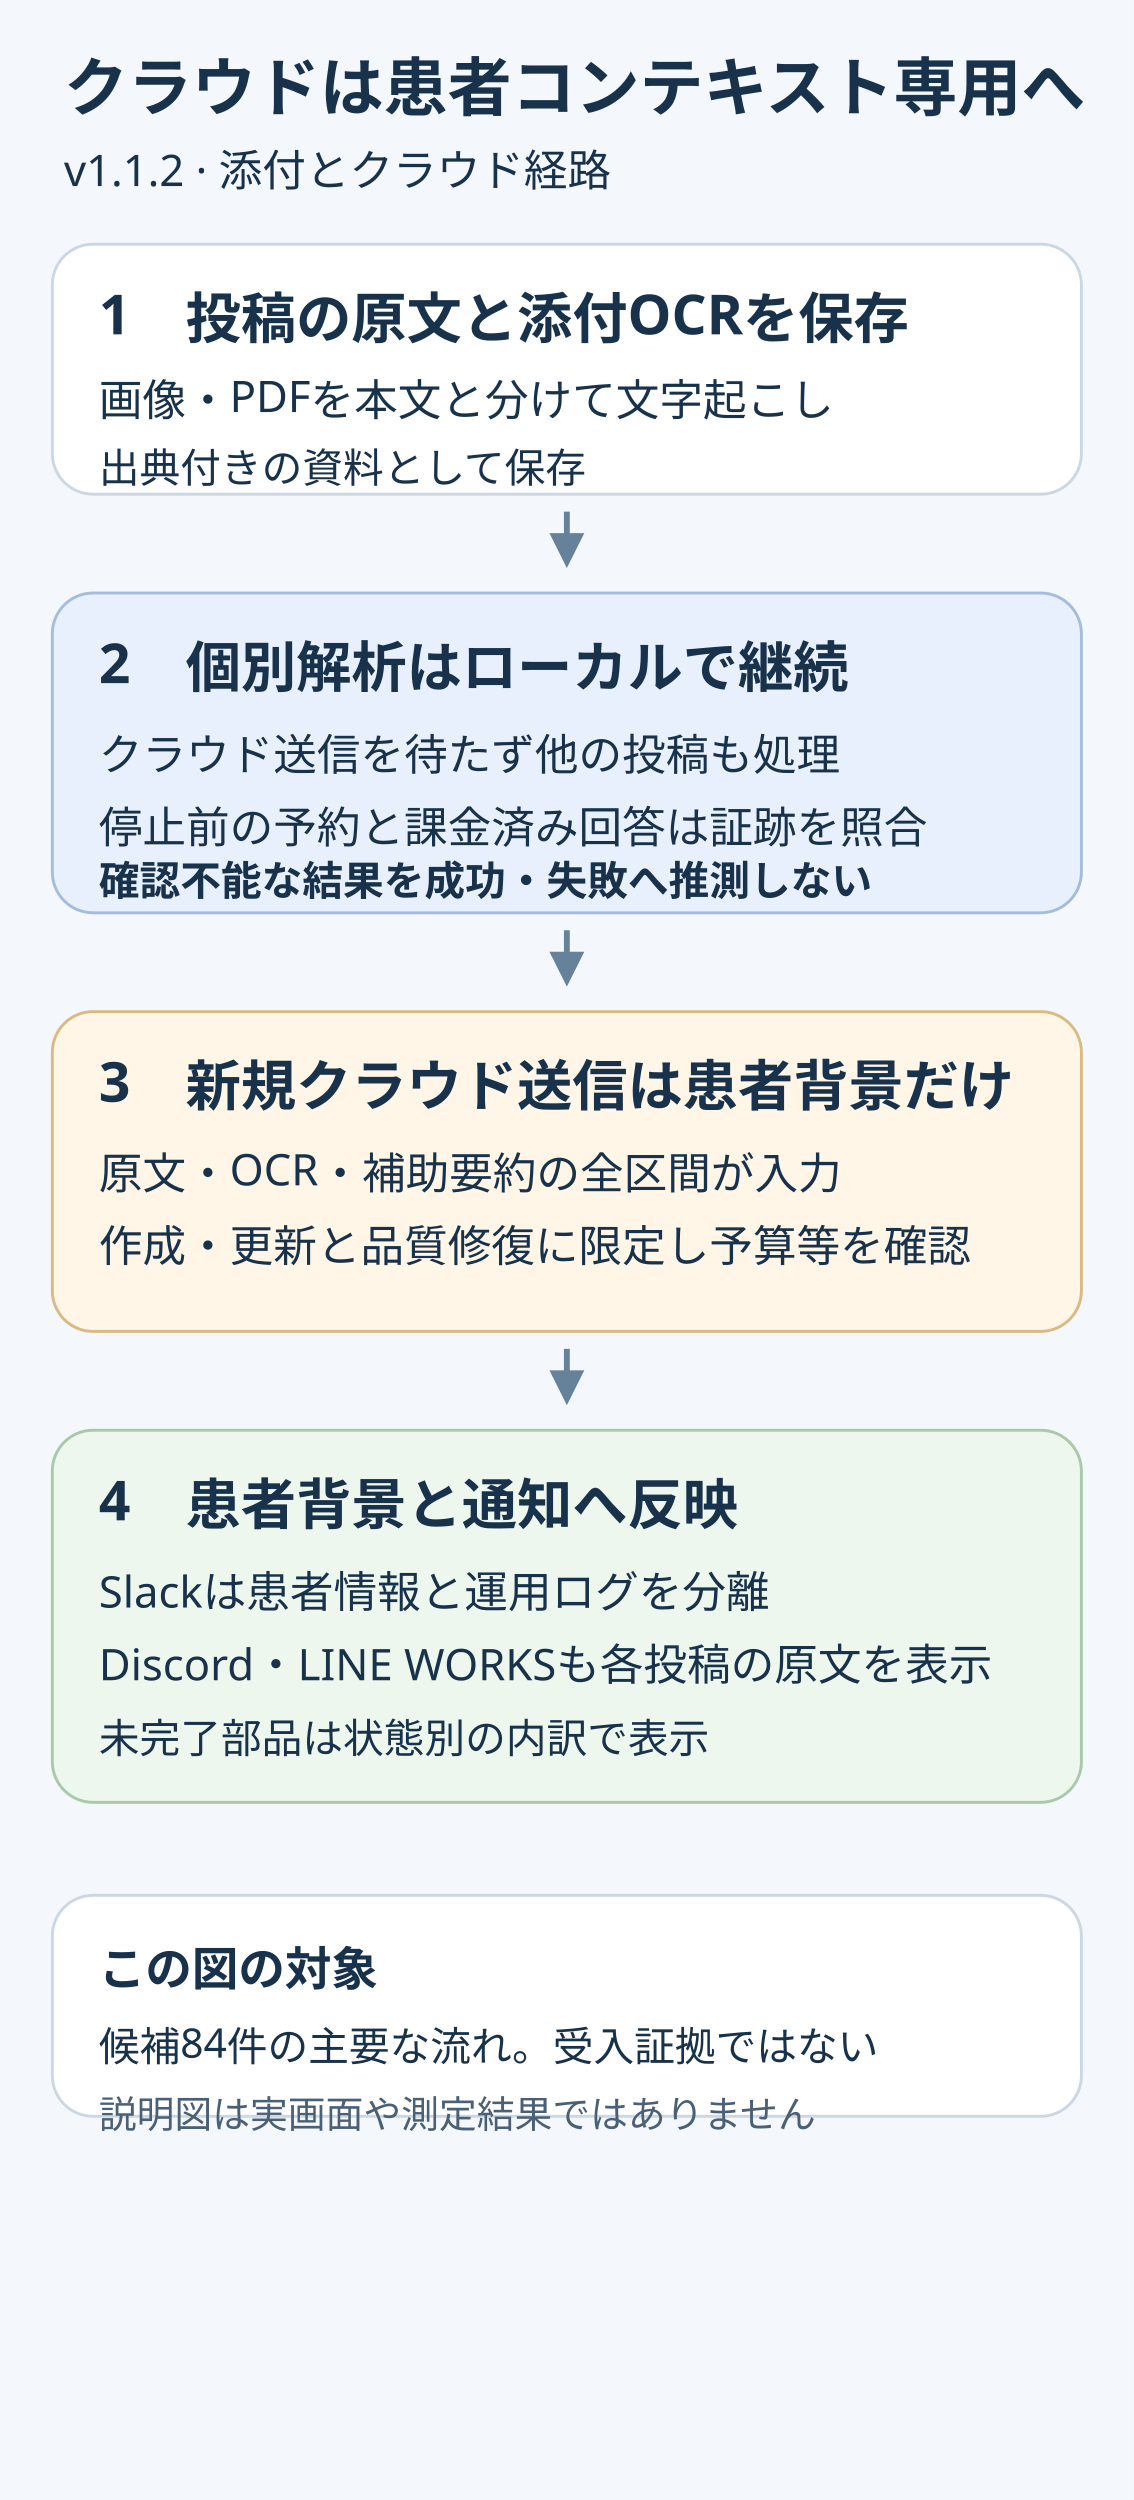
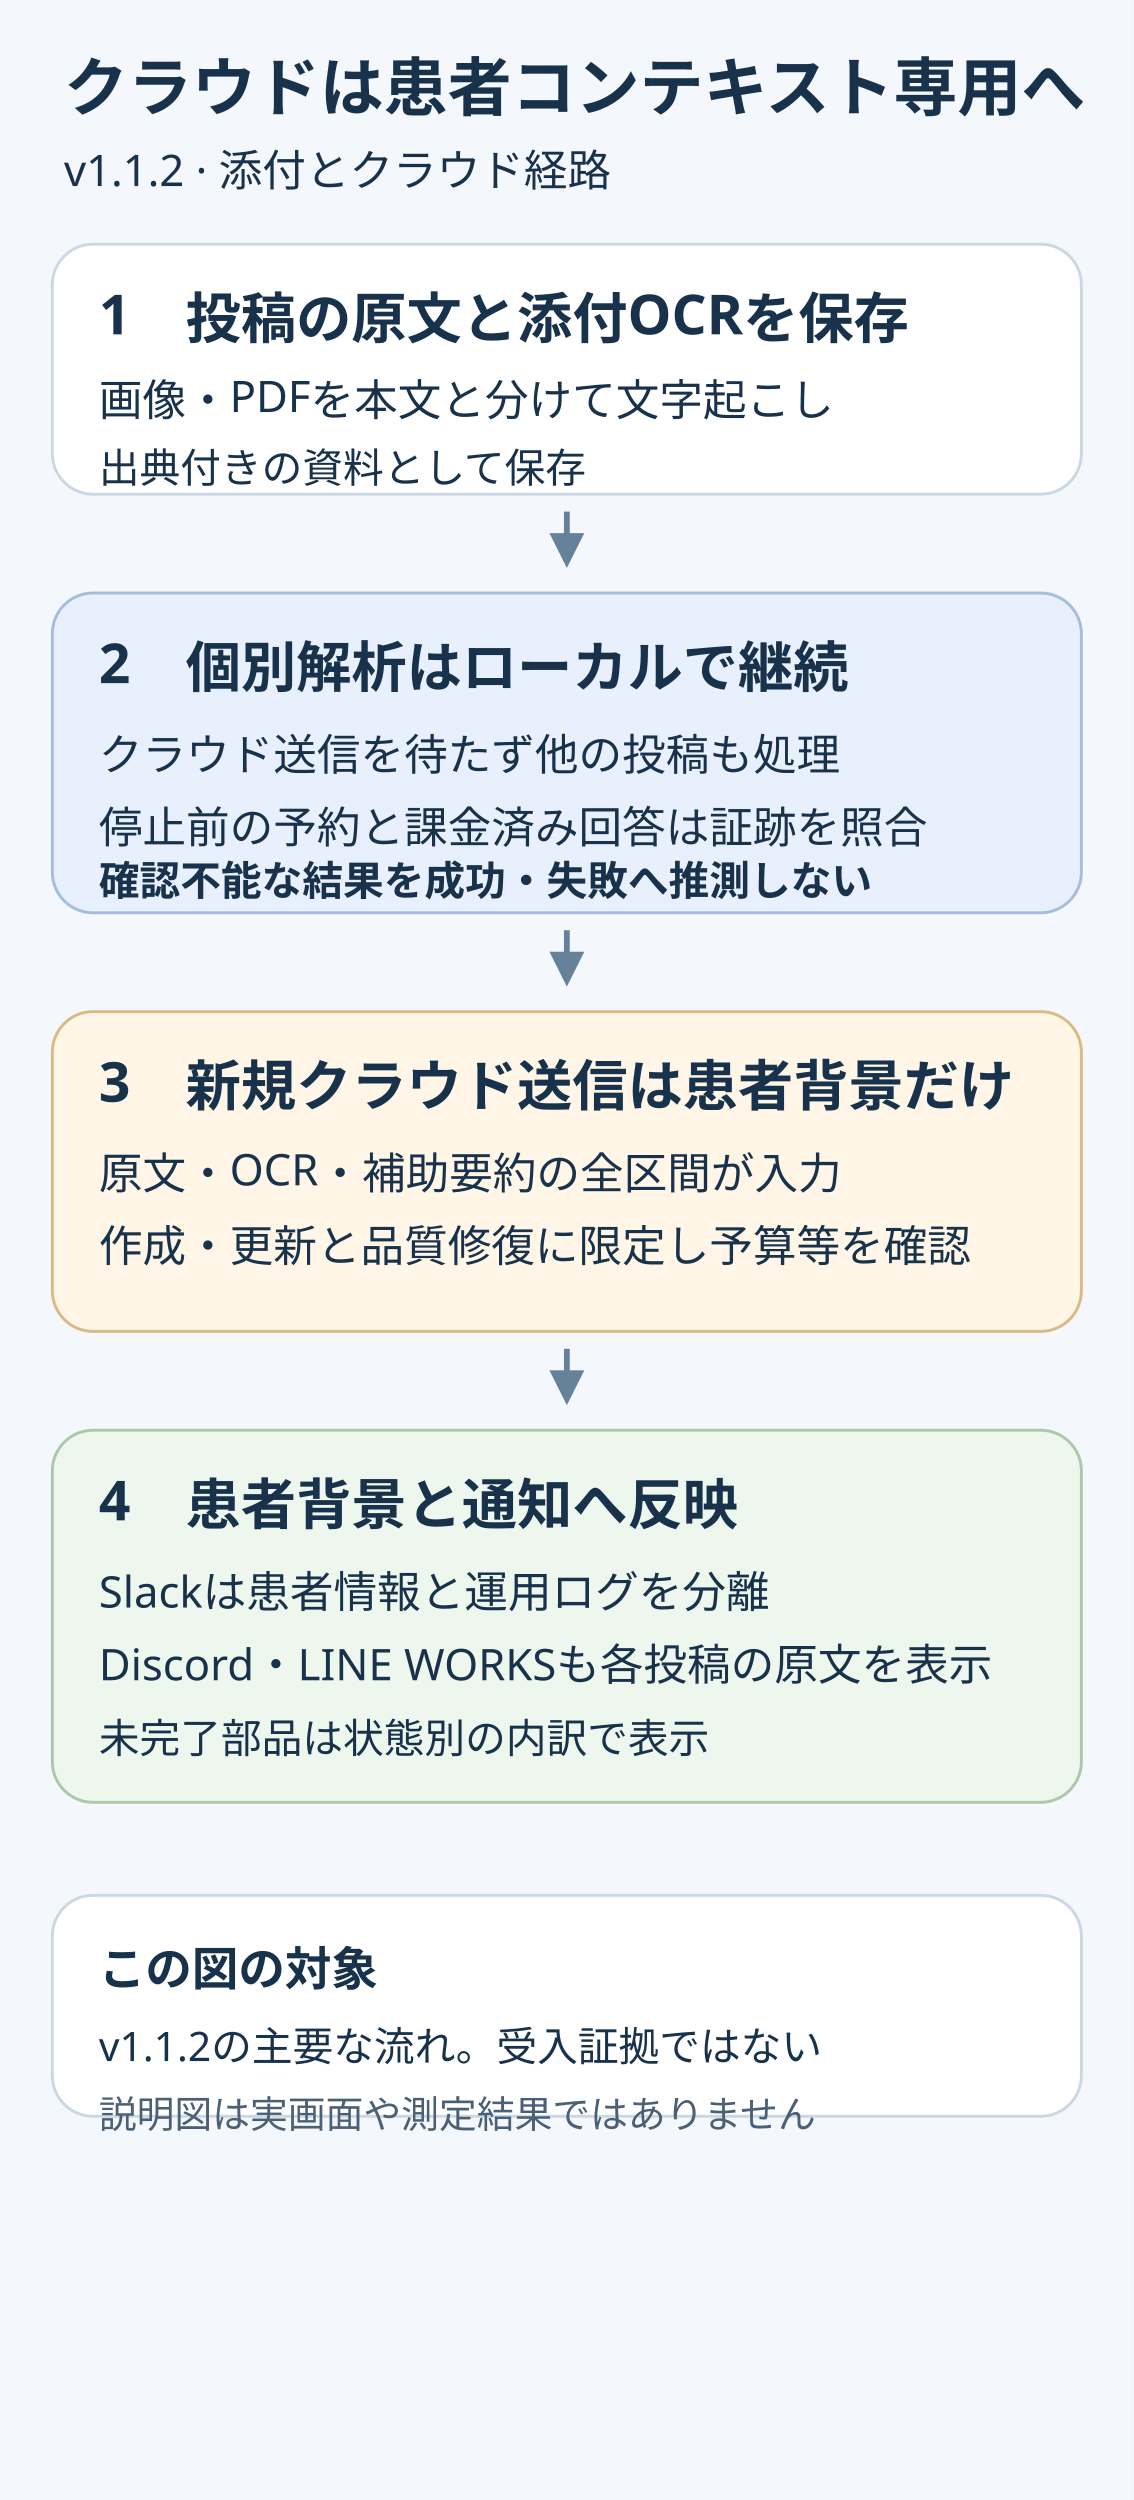
<svg xmlns="http://www.w3.org/2000/svg" width="390" height="860" viewBox="0 0 390 860" role="img" aria-labelledby="title desc">
  <defs>
    <marker id="arrow" viewBox="0 0 10 10" refX="8" refY="5" markerWidth="6" markerHeight="6" orient="auto-start-reverse">
      <path d="M0 0L10 5L0 10" fill="#66829a" />
    </marker>
  </defs>
  <rect width="390" height="860" fill="#f4f7fb" />
  <g font-family="Hiragino Kaku Gothic ProN, sans-serif" fill="#18324b">
    <text x="22" y="38" font-size="22" font-weight="700">クラウドは患者コンテキスト専用へ</text>
    <text x="22" y="64" font-size="15">v1.1.2 · 添付とクラウド経路</text>
    <rect x="18" y="84" width="354" height="86" rx="14" fill="#ffffff" stroke="#cbd8e4" />
    <text x="34" y="115" font-size="19" font-weight="700">1　投稿の原文と添付OCRを保存</text>
    <text x="34" y="143" font-size="15">画像・PDFを本文と分けて文字起こし</text>
    <text x="34" y="166" font-size="14">出典付きの資料として保存</text>
    <path d="M195 176V193" stroke="#66829a" stroke-width="2" marker-end="url(#arrow)" />
    <rect x="18" y="204" width="354" height="110" rx="14" fill="#e8f0fd" stroke="#a4bddc" />
    <text x="34" y="235" font-size="19" font-weight="700">2　個別解析はローカルで継続</text>
    <text x="34" y="265" font-size="15">クラウド送信を待たず他の投稿も処理</text>
    <text x="34" y="290" font-size="15">停止前の予約と課金済み回答は証跡を照合</text>
    <text x="34" y="308" font-size="14" font-weight="700">確認不能な結果を成功・失敗へ推測しない</text>
    <path d="M195 320V337" stroke="#66829a" stroke-width="2" marker-end="url(#arrow)" />
    <rect x="18" y="348" width="354" height="110" rx="14" fill="#fff6e8" stroke="#d9ba83" />
    <text x="34" y="379" font-size="19" font-weight="700">3　新規クラウド送信は患者背景だけ</text>
    <text x="34" y="409" font-size="15">原文・OCR・補助要約の全区間が入力</text>
    <text x="34" y="434" font-size="15">作成・更新と品質修復に限定し予算等を確認</text>
    <path d="M195 464V481" stroke="#66829a" stroke-width="2" marker-end="url(#arrow)" />
    <rect x="18" y="492" width="354" height="128" rx="14" fill="#eef7ee" stroke="#a9c9a9" />
    <text x="34" y="523" font-size="19" font-weight="700">4　患者背景と通知へ反映</text>
    <text x="34" y="553" font-size="15">Slackは患者情報と運用ログを分離</text>
    <text x="34" y="578" font-size="15">Discord・LINE WORKSも各投稿の原文を表示</text>
    <text x="34" y="603" font-size="14">未完了部品は状態別の内訳で表示</text>
    <rect x="18" y="652" width="354" height="76" rx="14" fill="#ffffff" stroke="#cbd8e4" />
    <text x="34" y="683" font-size="16" font-weight="700">この図の対象</text>
-     <text x="34" y="709" font-size="14">候補84件の主要な流れ。受入証拠ではない</text>
+     <text x="34" y="709" font-size="14">v1.1.2の主要な流れ。受入証拠ではない</text>
    <text x="34" y="732" font-size="13" fill="#4a6076">説明図は実画面や測定結果ではありません</text>
  </g>
</svg>
